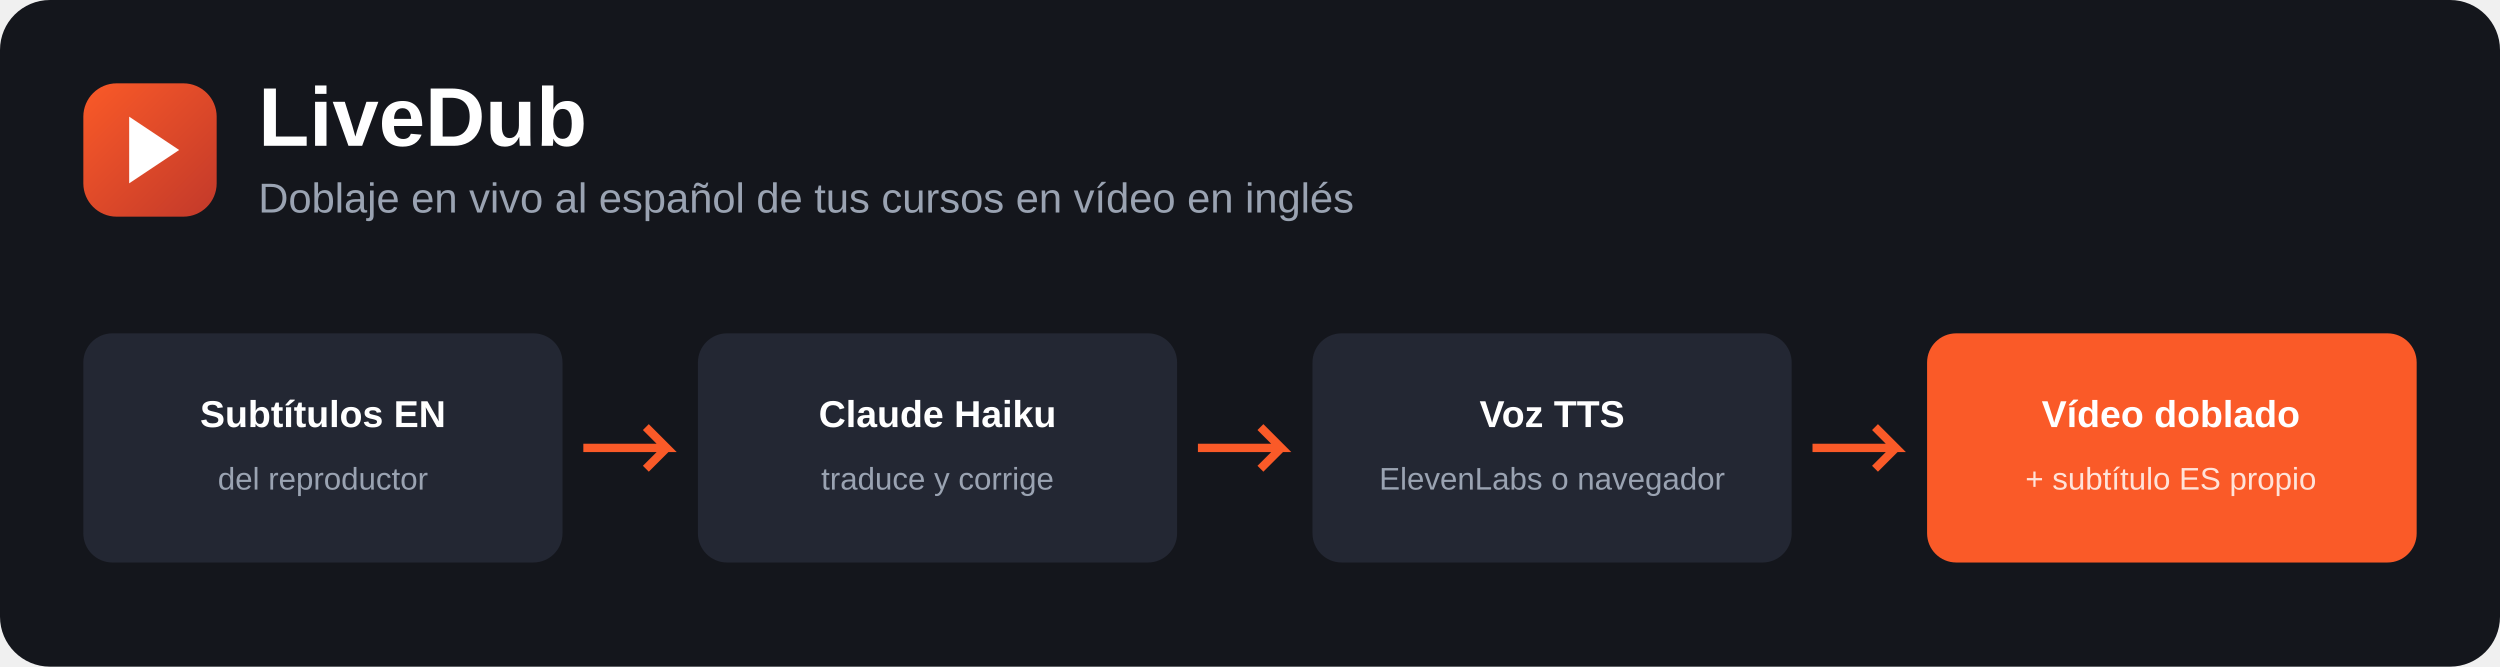
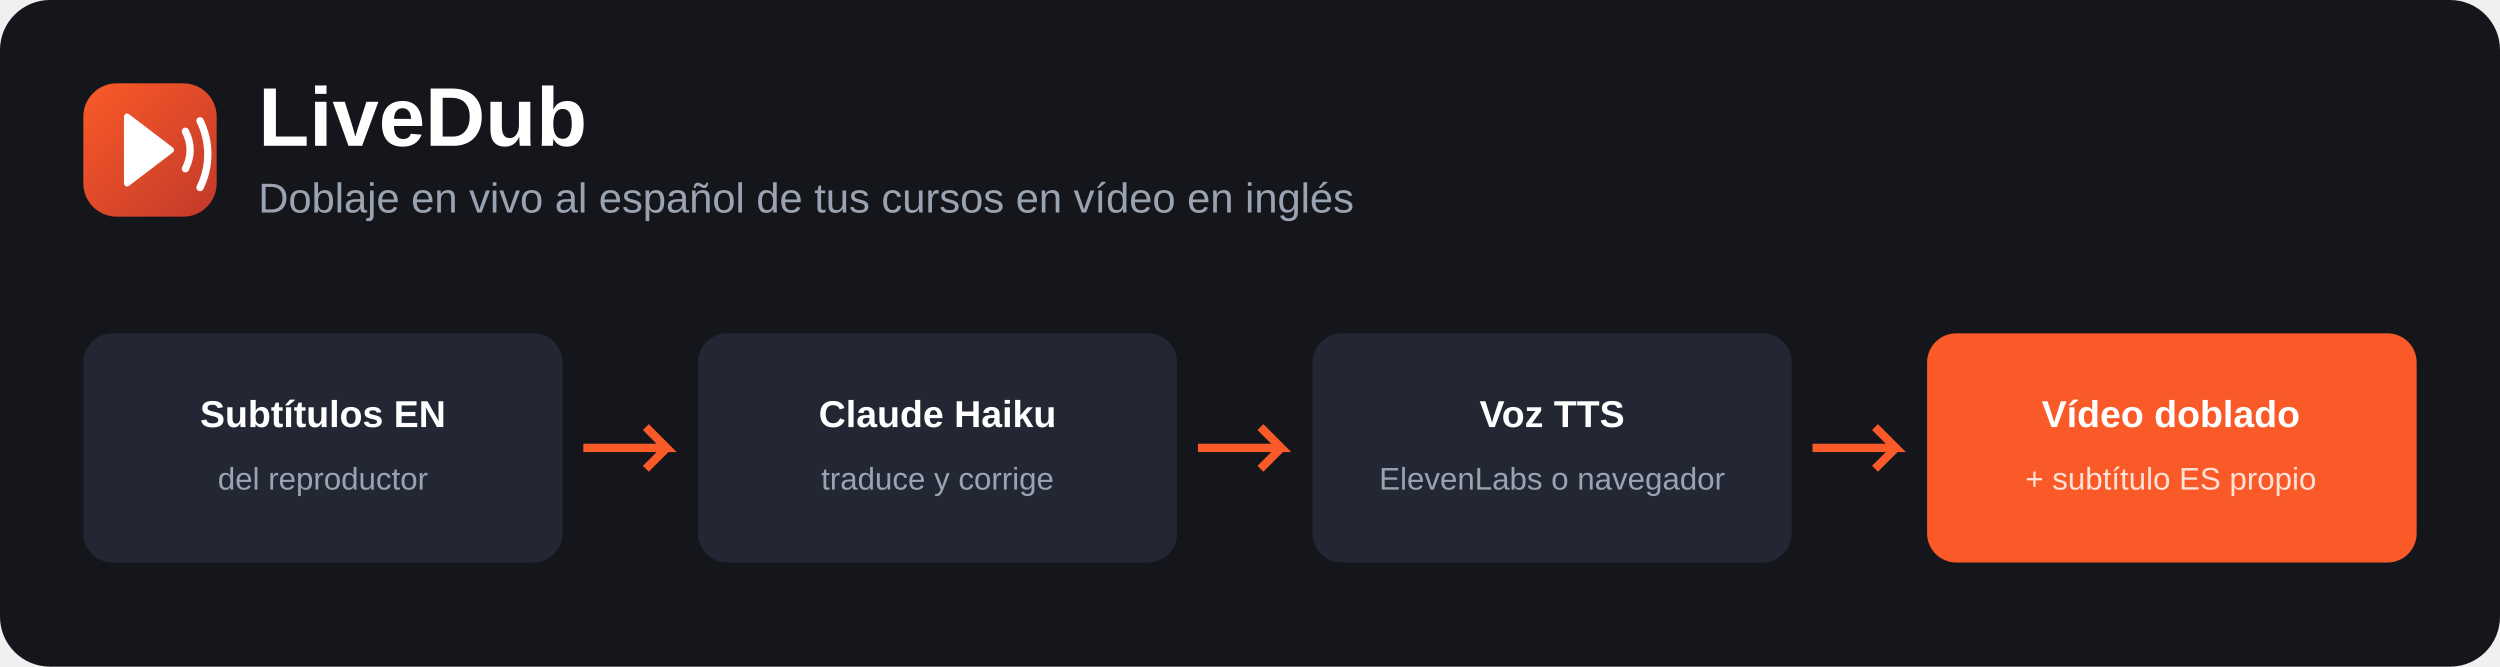
<svg xmlns="http://www.w3.org/2000/svg" width="1200" height="320" viewBox="0 0 1200 320" font-family="system-ui,Segoe UI,Arial,sans-serif">
  <defs>
    <linearGradient id="g" x1="0" y1="0" x2="1" y2="1">
      <stop offset="0" stop-color="#fa5a28" />
      <stop offset="1" stop-color="#c2392a" />
    </linearGradient>
  </defs>
  <rect width="1200" height="320" rx="24" fill="#14161c" />
  <rect x="40" y="40" width="64" height="64" rx="16" fill="url(#g)" />
-   <path d="M62 56 L62 88 L86 72 Z" fill="#fff" />
+   <path d="M61 56 L61 88 L82 72 Z" fill="#fff" stroke="#fff" stroke-width="3" stroke-linejoin="round" />
+   <path d="M89 63c3 6 3 12 0 18M96 58c5 10 5 22 0 32" fill="none" stroke="#fff" stroke-width="3.5" stroke-linecap="round" />
  <text x="124" y="70" font-size="40" font-weight="800" fill="#fff">LiveDub</text>
  <text x="124" y="102" font-size="20" fill="#9aa3b2">Doblaje en vivo al español de tus cursos en vídeo en inglés</text>
  <g font-size="18" fill="#fff" text-anchor="middle">
    <rect x="40" y="160" width="230" height="110" rx="14" fill="#232733" />
    <text x="155" y="205" font-weight="700">Subtítulos EN</text>
    <text x="155" y="235" fill="#9aa3b2" font-size="15">del reproductor</text>
    <rect x="335" y="160" width="230" height="110" rx="14" fill="#232733" />
    <text x="450" y="205" font-weight="700">Claude Haiku</text>
    <text x="450" y="235" fill="#9aa3b2" font-size="15">traduce y corrige</text>
    <rect x="630" y="160" width="230" height="110" rx="14" fill="#232733" />
    <text x="745" y="205" font-weight="700">Voz TTS</text>
    <text x="745" y="235" fill="#9aa3b2" font-size="15">ElevenLabs o navegador</text>
    <rect x="925" y="160" width="235" height="110" rx="14" fill="#fa5a28" />
    <text x="1042" y="205" font-weight="700">Vídeo doblado</text>
    <text x="1042" y="235" font-size="15" fill="#ffe3d9">+ subtítulo ES propio</text>
  </g>
  <g fill="#fa5a28">
    <path d="M280 215 l40 0 -10 -10 m10 10 -10 10" stroke="#fa5a28" stroke-width="4" fill="none" />
    <path d="M575 215 l40 0 -10 -10 m10 10 -10 10" stroke="#fa5a28" stroke-width="4" fill="none" />
    <path d="M870 215 l40 0 -10 -10 m10 10 -10 10" stroke="#fa5a28" stroke-width="4" fill="none" />
  </g>
</svg>
